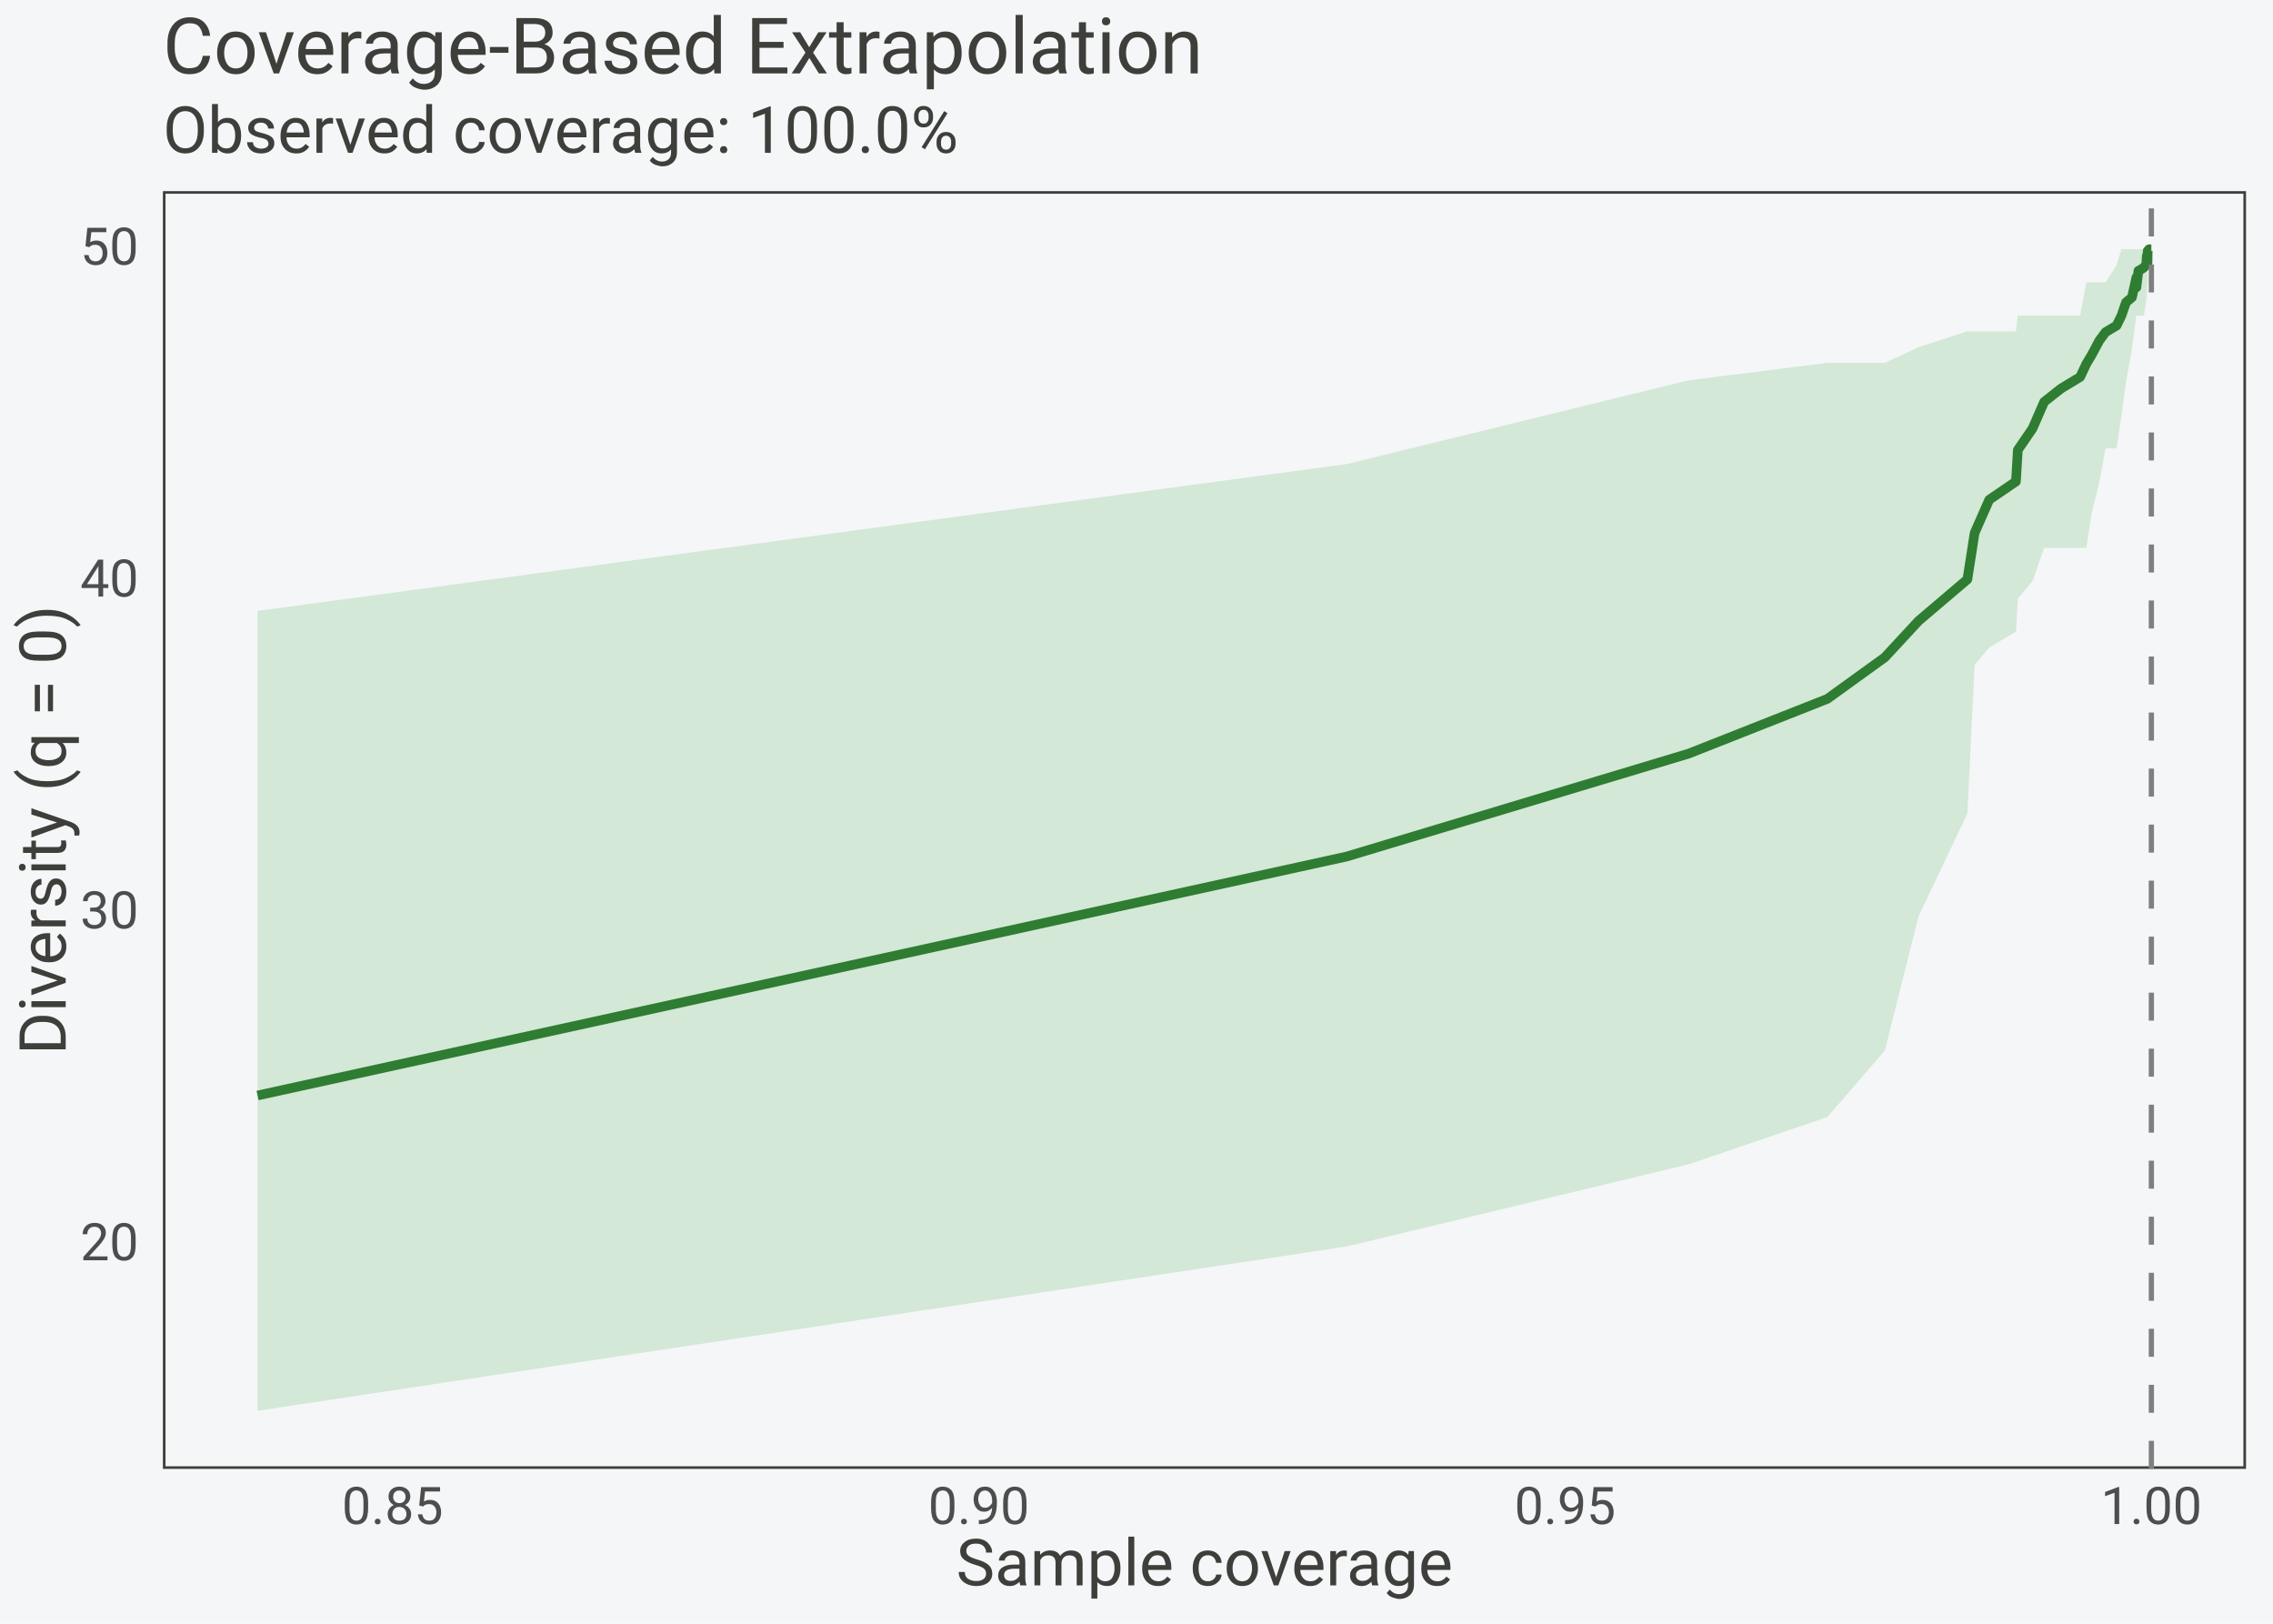
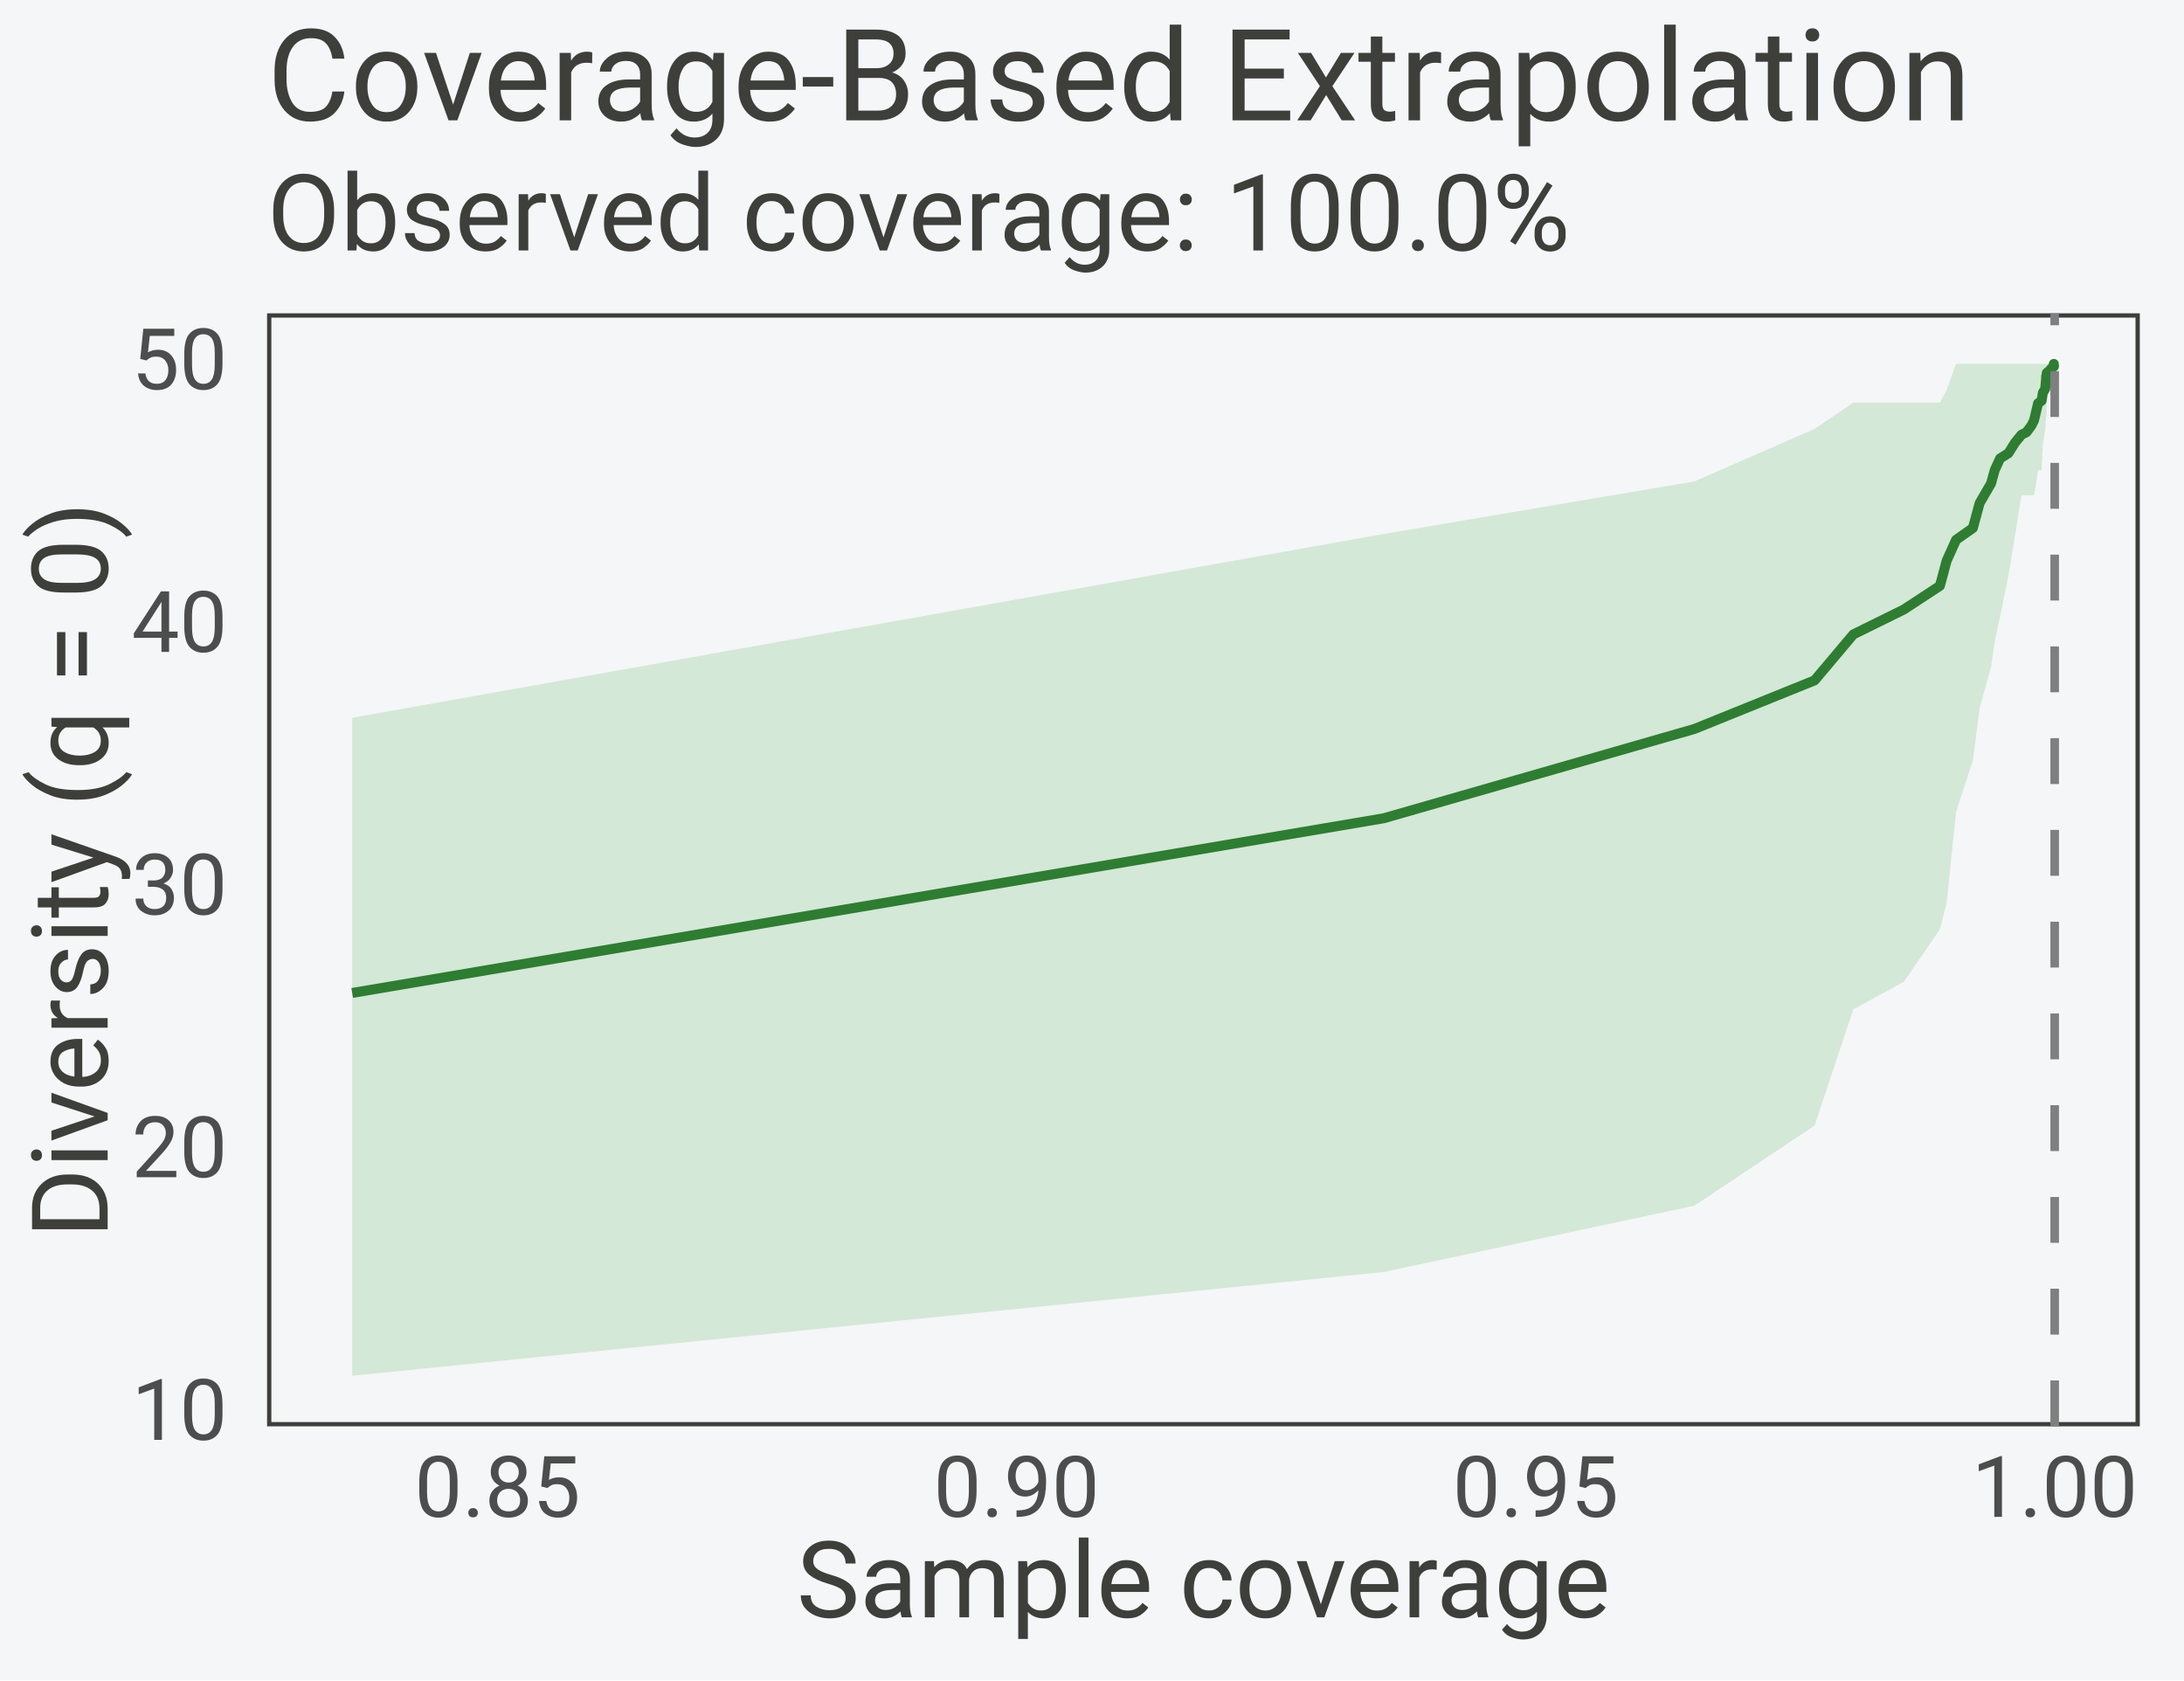
- <svg xmlns="http://www.w3.org/2000/svg" width="504.00pt" height="360.00pt" viewBox="0 0 504.00 360.00">
+ <svg xmlns="http://www.w3.org/2000/svg" width="468.00pt" height="360.00pt" viewBox="0 0 468.00 360.00">
  <g class="svglite">
    <defs>
      <style type="text/css">
    /* theme-aware-processed */
    .svglite line, .svglite polyline, .svglite polygon, .svglite path, .svglite circle {
      fill: none;
      stroke: #3E3F3A;
      stroke-linecap: round;
      stroke-linejoin: round;
      stroke-miterlimit: 10.00;
    }
    .svglite &gt; g &gt; rect {
      fill: none;
      stroke: #3E3F3A;
      stroke-linecap: round;
      stroke-linejoin: round;
      stroke-miterlimit: 10.00;
    }
    .svglite text {
      white-space: pre;
      fill: #3E3F3A;
    }
    .svglite g.glyphgroup path {
      fill: inherit;
      stroke: none;
    }
  </style>
    </defs>
-     <rect width="100%" height="100%" style="stroke: none; fill: #F5F6F8;" />
+     <rect class="svg-bg" width="100%" height="100%" style="stroke: none; fill: #F5F6F8;" />
    <defs>
-       <clipPath id="cpMC4wMHw1MDQuMDB8MC4wMHwzNjAuMDA=">
-         <rect x="0.00" y="0.00" width="504.00" height="360.00" />
+       <clipPath id="cpMC4wMHw0NjguMDB8MC4wMHwzNjAuMDA=">
+         <rect x="0.00" y="0.00" width="468.00" height="360.00" />
      </clipPath>
    </defs>
-     <g clip-path="url(#cpMC4wMHw1MDQuMDB8MC4wMHwzNjAuMDA=)">
-       <rect x="0.00" y="0.00" width="504.00" height="360.00" style="stroke-width: 1.16; stroke: none;" /> fill: #F5F6F8;' /&gt;
+     <g clip-path="url(#cpMC4wMHw0NjguMDB8MC4wMHwzNjAuMDA=)">
+       <rect x="0.00" y="0.00" width="468.00" height="360.00" style="stroke-width: 1.84; stroke: none;" /> fill: #F5F6F8;' /&gt;
</g>
    <defs>
-       <clipPath id="cpMzYuMTJ8NDk4LjAyfDQyLjM4fDMyNS42NQ==">
-         <rect x="36.12" y="42.38" width="461.90" height="283.28" />
+       <clipPath id="cpNTcuMjN8NDU4LjU0fDY3LjEzfDMwNS42MQ==">
+         <rect x="57.23" y="67.13" width="401.30" height="238.48" />
      </clipPath>
    </defs>
-     <g clip-path="url(#cpMzYuMTJ8NDk4LjAyfDQyLjM4fDMyNS42NQ==)">
-       <rect x="36.12" y="42.38" width="461.90" height="283.28" style="stroke-width: 1.16;" />
-       <polygon points="57.11,135.45 298.61,102.89 374.42,84.32 405.18,80.45 417.92,80.45 425.41,76.96 436.23,73.46 437.84,73.46 441.08,73.46 447.00,73.46 447.42,69.97 450.69,69.97 453.26,69.97 456.98,69.97 461.24,69.97 462.62,62.61 463.73,62.61 465.51,62.61 466.87,62.61 469.32,58.75 470.40,55.25 471.41,55.25 472.73,55.25 473.70,55.25 473.72,55.25 474.16,55.25 474.84,55.25 475.39,55.25 475.91,55.25 476.01,55.25 476.11,55.25 476.18,55.25 476.19,55.25 476.21,55.25 476.54,55.25 476.74,55.25 476.88,55.25 476.96,55.25 477.03,55.25 477.03,55.25 477.03,55.25 477.03,55.25 477.03,55.25 477.03,55.25 477.03,55.25 477.03,55.25 477.03,55.25 477.03,55.25 477.03,55.25 477.03,55.25 477.03,55.25 477.03,55.25 477.03,55.25 477.03,55.25 477.03,55.25 477.03,55.25 477.03,55.25 477.03,55.25 477.03,55.25 477.03,55.25 477.03,55.25 477.03,55.25 477.03,55.25 477.03,55.25 477.03,55.25 477.03,55.25 477.03,55.25 477.03,55.25 477.03,55.25 477.03,55.25 477.03,55.25 477.03,55.25 477.03,55.25 477.03,55.25 477.03,55.25 477.03,55.25 477.03,55.25 477.03,55.25 477.03,55.25 477.03,55.25 477.03,55.25 477.03,55.25 477.03,55.25 477.03,55.25 477.03,55.25 477.03,55.25 477.03,55.25 477.03,55.25 477.03,55.25 477.03,55.25 477.03,55.25 477.03,55.25 477.03,55.25 477.03,55.25 477.03,55.25 477.03,55.25 477.03,55.25 477.03,55.25 477.03,55.25 477.03,55.25 477.03,55.25 477.03,55.25 477.03,55.25 477.03,55.25 477.03,55.25 477.03,55.25 477.03,55.25 477.03,55.25 477.03,55.25 477.03,55.25 477.03,55.25 477.03,55.25 477.03,55.25 477.03,55.25 477.03,55.25 477.03,55.25 477.03,55.25 477.03,55.25 477.03,55.25 477.03,55.25 477.03,55.25 477.03,55.25 477.03,55.25 477.03,55.25 477.03,55.25 477.03,55.25 477.03,55.25 477.03,55.25 477.03,55.25 477.03,55.25 477.03,55.25 477.03,55.25 477.03,55.25 477.03,55.25 477.03,55.25 477.03,55.25 477.03,55.25 477.03,55.25 477.03,55.25 477.03,55.25 477.03,55.25 477.03,55.25 477.03,55.25 477.03,55.25 477.03,55.25 477.03,55.25 477.03,55.25 477.03,55.25 477.03,55.25 477.03,55.25 477.03,55.25 477.03,55.25 477.03,55.25 477.03,55.25 477.03,55.25 477.03,55.25 477.03,55.25 477.03,55.25 477.03,55.25 477.03,55.25 477.03,55.25 477.03,55.25 476.96,55.25 476.88,55.25 476.74,55.25 476.54,55.25 476.21,59.12 476.19,62.61 476.18,62.61 476.11,66.47 476.01,62.61 475.91,66.47 475.39,69.97 474.84,69.97 474.16,69.97 473.72,69.97 473.70,69.97 472.73,77.33 471.41,84.68 470.40,92.04 469.32,99.40 466.87,99.40 465.51,106.76 463.73,114.12 462.62,121.47 461.24,121.47 456.98,121.47 453.26,121.47 450.69,128.83 447.42,132.69 447.00,140.05 441.08,143.55 437.84,147.41 436.23,180.34 425.41,203.14 417.92,232.94 405.18,247.66 374.42,258.14 298.61,276.35 57.11,312.78 " style="stroke-width: 0.00; stroke: none; stroke-linecap: butt; fill: #4CAF50; fill-opacity: 0.20;" />
-       <polyline points="57.11,135.45 298.61,102.89 374.42,84.32 405.18,80.45 417.92,80.45 425.41,76.96 436.23,73.46 437.84,73.46 441.08,73.46 447.00,73.46 447.42,69.97 450.69,69.97 453.26,69.97 456.98,69.97 461.24,69.97 462.62,62.61 463.73,62.61 465.51,62.61 466.87,62.61 469.32,58.75 470.40,55.25 471.41,55.25 472.73,55.25 473.70,55.25 473.72,55.25 474.16,55.25 474.84,55.25 475.39,55.25 475.91,55.25 476.01,55.25 476.11,55.25 476.18,55.25 476.19,55.25 476.21,55.25 476.54,55.25 476.74,55.25 476.88,55.25 476.96,55.25 477.03,55.25 477.03,55.25 477.03,55.25 477.03,55.25 477.03,55.25 477.03,55.25 477.03,55.25 477.03,55.25 477.03,55.25 477.03,55.25 477.03,55.25 477.03,55.25 477.03,55.25 477.03,55.25 477.03,55.25 477.03,55.25 477.03,55.25 477.03,55.25 477.03,55.25 477.03,55.25 477.03,55.25 477.03,55.25 477.03,55.25 477.03,55.25 477.03,55.25 477.03,55.25 477.03,55.25 477.03,55.25 477.03,55.25 477.03,55.25 477.03,55.25 477.03,55.25 477.03,55.25 477.03,55.25 477.03,55.25 477.03,55.25 477.03,55.25 477.03,55.25 477.03,55.25 477.03,55.25 477.03,55.25 477.03,55.25 477.03,55.25 477.03,55.25 477.03,55.25 477.03,55.25 477.03,55.25 477.03,55.25 477.03,55.25 477.03,55.25 477.03,55.25 477.03,55.25 477.03,55.25 477.03,55.25 477.03,55.25 477.03,55.25 477.03,55.25 477.03,55.25 477.03,55.25 477.03,55.25 477.03,55.25 477.03,55.25 " style="stroke-width: 1.16; stroke: none; stroke-linecap: butt;" />
-       <polyline points="477.03,55.25 477.03,55.25 477.03,55.25 477.03,55.25 477.03,55.25 477.03,55.25 477.03,55.25 477.03,55.25 477.03,55.25 477.03,55.25 477.03,55.25 477.03,55.25 477.03,55.25 477.03,55.25 477.03,55.25 477.03,55.25 477.03,55.25 477.03,55.25 477.03,55.25 477.03,55.25 477.03,55.25 477.03,55.25 477.03,55.25 477.03,55.25 477.03,55.25 477.03,55.25 477.03,55.25 477.03,55.25 477.03,55.25 477.03,55.25 477.03,55.25 477.03,55.25 477.03,55.25 477.03,55.25 477.03,55.25 477.03,55.25 477.03,55.25 477.03,55.25 477.03,55.25 477.03,55.25 477.03,55.25 477.03,55.25 477.03,55.25 477.03,55.25 477.03,55.25 477.03,55.25 477.03,55.25 477.03,55.25 477.03,55.25 477.03,55.25 477.03,55.25 477.03,55.25 477.03,55.25 477.03,55.25 477.03,55.25 477.03,55.25 477.03,55.25 477.03,55.25 477.03,55.25 477.03,55.25 477.03,55.25 477.03,55.25 476.96,55.25 476.88,55.25 476.74,55.25 476.54,55.25 476.21,59.12 476.19,62.61 476.18,62.61 476.11,66.47 476.01,62.61 475.91,66.47 475.39,69.97 474.84,69.97 474.16,69.97 473.72,69.97 473.70,69.97 472.73,77.33 471.41,84.68 470.40,92.04 469.32,99.40 466.87,99.40 465.51,106.76 463.73,114.12 462.62,121.47 461.24,121.47 456.98,121.47 453.26,121.47 450.69,128.83 447.42,132.69 447.00,140.05 441.08,143.55 437.84,147.41 436.23,180.34 425.41,203.14 417.92,232.94 405.18,247.66 374.42,258.14 298.61,276.35 57.11,312.78 " style="stroke-width: 1.16; stroke: none; stroke-linecap: butt;" />
-       <polyline points="57.11,242.88 298.61,189.90 374.42,167.09 405.18,154.95 417.92,145.75 425.41,137.66 436.23,128.46 437.84,118.16 441.08,110.80 447.00,106.76 447.42,99.77 450.69,94.99 453.26,89.10 456.98,86.16 461.24,83.58 462.62,80.64 463.73,78.80 465.51,75.49 466.87,73.65 469.32,72.18 470.40,69.97 471.41,67.03 472.73,65.92 473.70,61.51 473.72,63.71 474.16,60.04 474.84,59.67 475.39,59.30 475.91,58.56 476.01,56.72 476.11,58.56 476.18,56.36 476.19,58.20 476.21,55.62 476.54,55.25 476.74,55.25 476.88,55.25 476.96,55.25 477.03,55.25 477.03,55.25 477.03,55.25 477.03,55.25 477.03,55.25 477.03,55.25 477.03,55.25 477.03,55.25 477.03,55.25 477.03,55.25 477.03,55.25 477.03,55.25 477.03,55.25 477.03,55.25 477.03,55.25 477.03,55.25 477.03,55.25 477.03,55.25 477.03,55.25 477.03,55.25 477.03,55.25 477.03,55.25 477.03,55.25 477.03,55.25 477.03,55.25 477.03,55.25 477.03,55.25 477.03,55.25 477.03,55.25 477.03,55.25 477.03,55.25 477.03,55.25 477.03,55.25 477.03,55.25 477.03,55.25 477.03,55.25 477.03,55.25 477.03,55.25 477.03,55.25 477.03,55.25 477.03,55.25 477.03,55.25 477.03,55.25 477.03,55.25 477.03,55.25 477.03,55.25 477.03,55.25 477.03,55.25 477.03,55.25 477.03,55.25 477.03,55.25 477.03,55.25 477.03,55.25 477.03,55.25 477.03,55.25 477.03,55.25 477.03,55.25 477.03,55.25 477.03,55.25 477.03,55.25 477.03,55.25 477.03,55.25 " style="stroke-width: 2.13; stroke: #2E7D32; stroke-linecap: butt;" />
-       <line x1="477.03" y1="325.65" x2="477.03" y2="42.38" style="stroke-width: 1.16; stroke: #7F7F7F; stroke-dasharray: 6.21,6.21; stroke-linecap: butt;" />
+     <g clip-path="url(#cpNTcuMjN8NDU4LjU0fDY3LjEzfDMwNS42MQ==)">
+       <rect x="57.23" y="67.13" width="401.30" height="238.48" style="stroke-width: 1.84;" />
+       <polygon points="75.47,153.80 296.53,114.41 363.08,103.15 388.84,91.90 397.14,86.27 407.97,86.27 415.70,86.27 417.13,83.60 419.16,77.97 422.76,77.97 424.21,77.97 426.66,77.97 427.43,77.97 428.58,77.97 430.38,77.97 431.79,77.97 433.16,77.97 434.25,77.97 435.30,77.97 435.86,77.97 436.33,77.97 436.73,77.97 437.49,77.97 437.75,77.97 438.25,77.97 438.43,77.97 438.48,77.97 438.57,77.97 438.58,77.97 438.85,77.97 439.23,77.97 439.43,77.97 439.56,77.97 439.69,77.97 439.77,77.97 439.95,77.97 440.02,77.97 440.08,77.97 440.09,77.97 440.09,77.97 440.10,77.97 440.13,77.97 440.15,77.97 440.25,77.97 440.25,77.97 440.29,77.97 440.29,77.97 440.29,77.97 440.29,77.97 440.29,77.97 440.29,77.97 440.29,77.97 440.29,77.97 440.29,77.97 440.29,77.97 440.29,77.97 440.29,77.97 440.29,77.97 440.29,77.97 440.29,77.97 440.29,77.97 440.29,77.97 440.29,77.97 440.29,77.97 440.29,77.97 440.29,77.97 440.29,77.97 440.29,77.97 440.29,77.97 440.29,77.97 440.29,77.97 440.29,77.97 440.29,77.97 440.29,77.97 440.29,77.97 440.29,77.97 440.29,77.97 440.29,77.97 440.29,77.97 440.29,77.97 440.29,77.97 440.29,77.97 440.29,77.97 440.29,77.97 440.29,77.97 440.29,77.97 440.29,77.97 440.29,77.97 440.29,77.97 440.29,77.97 440.29,77.97 440.29,77.97 440.29,77.97 440.29,77.97 440.29,77.97 440.29,77.97 440.29,77.97 440.29,77.97 440.29,77.97 440.29,77.97 440.29,77.97 440.29,77.97 440.29,77.97 440.29,77.97 440.29,77.97 440.29,77.97 440.29,77.97 440.29,77.97 440.29,77.97 440.29,77.97 440.29,77.97 440.29,77.97 440.29,77.97 440.29,77.97 440.29,77.97 440.29,77.97 440.29,77.97 440.29,77.97 440.29,77.97 440.29,77.97 440.29,77.97 440.29,77.97 440.29,77.97 440.29,77.97 440.29,77.97 440.29,77.97 440.29,77.97 440.29,77.97 440.29,77.97 440.29,77.97 440.29,77.97 440.29,77.97 440.29,77.97 440.29,77.97 440.29,77.97 440.29,77.97 440.29,77.97 440.29,77.97 440.29,77.97 440.29,77.97 440.29,77.97 440.29,77.97 440.29,77.97 440.29,77.97 440.29,77.97 440.29,77.97 440.29,77.97 440.29,77.97 440.29,77.97 440.29,77.97 440.29,77.97 440.29,77.97 440.29,77.97 440.29,77.97 440.29,77.97 440.25,77.97 440.25,77.97 440.15,80.92 440.13,83.60 440.10,77.97 440.09,80.92 440.09,80.92 440.08,80.92 440.02,83.60 439.95,83.60 439.77,83.60 439.69,83.60 439.56,83.60 439.43,83.60 439.23,83.60 438.85,83.60 438.58,86.55 438.57,89.22 438.48,89.22 438.43,89.22 438.25,92.18 437.75,95.13 437.49,100.76 436.73,100.76 436.33,103.43 435.86,106.11 435.30,106.11 434.25,106.11 433.16,106.11 431.79,114.69 430.38,123.27 428.58,132.13 427.43,137.48 426.66,142.83 424.21,151.69 422.76,162.94 419.16,173.92 417.13,193.47 415.70,199.10 407.97,210.35 397.14,216.26 388.84,241.16 363.08,258.33 296.53,272.54 75.47,294.77 " style="stroke-width: 0.00; stroke: none; stroke-linecap: butt; fill: #4CAF50; fill-opacity: 0.20;" />
+       <polyline points="75.47,153.80 296.53,114.41 363.08,103.15 388.84,91.90 397.14,86.27 407.97,86.27 415.70,86.27 417.13,83.60 419.16,77.97 422.76,77.97 424.21,77.97 426.66,77.97 427.43,77.97 428.58,77.97 430.38,77.97 431.79,77.97 433.16,77.97 434.25,77.97 435.30,77.97 435.86,77.97 436.33,77.97 436.73,77.97 437.49,77.97 437.75,77.97 438.25,77.97 438.43,77.97 438.48,77.97 438.57,77.97 438.58,77.97 438.85,77.97 439.23,77.97 439.43,77.97 439.56,77.97 439.69,77.97 439.77,77.97 439.95,77.97 440.02,77.97 440.08,77.97 440.09,77.97 440.09,77.97 440.10,77.97 440.13,77.97 440.15,77.97 440.25,77.97 440.25,77.97 440.29,77.97 440.29,77.97 440.29,77.97 440.29,77.97 440.29,77.97 440.29,77.97 440.29,77.97 440.29,77.97 440.29,77.97 440.29,77.97 440.29,77.97 440.29,77.97 440.29,77.97 440.29,77.97 440.29,77.97 440.29,77.97 440.29,77.97 440.29,77.97 440.29,77.97 440.29,77.97 440.29,77.97 440.29,77.97 440.29,77.97 440.29,77.97 440.29,77.97 440.29,77.97 440.29,77.97 440.29,77.97 440.29,77.97 440.29,77.97 440.29,77.97 440.29,77.97 440.29,77.97 440.29,77.97 440.29,77.97 440.29,77.97 440.29,77.97 440.29,77.97 440.29,77.97 440.29,77.97 440.29,77.97 440.29,77.97 440.29,77.97 440.29,77.97 440.29,77.97 440.29,77.97 440.29,77.97 440.29,77.97 440.29,77.97 440.29,77.97 440.29,77.97 440.29,77.97 440.29,77.97 440.29,77.97 440.29,77.97 " style="stroke-width: 1.84; stroke: none; stroke-linecap: butt;" />
+       <polyline points="440.29,77.97 440.29,77.97 440.29,77.97 440.29,77.97 440.29,77.97 440.29,77.97 440.29,77.97 440.29,77.97 440.29,77.97 440.29,77.97 440.29,77.97 440.29,77.97 440.29,77.97 440.29,77.97 440.29,77.97 440.29,77.97 440.29,77.97 440.29,77.97 440.29,77.97 440.29,77.97 440.29,77.97 440.29,77.97 440.29,77.97 440.29,77.97 440.29,77.97 440.29,77.97 440.29,77.97 440.29,77.97 440.29,77.97 440.29,77.97 440.29,77.97 440.29,77.97 440.29,77.97 440.29,77.97 440.29,77.97 440.29,77.97 440.29,77.97 440.29,77.97 440.29,77.97 440.29,77.97 440.29,77.97 440.29,77.97 440.29,77.97 440.29,77.97 440.29,77.97 440.29,77.97 440.29,77.97 440.29,77.97 440.29,77.97 440.29,77.97 440.29,77.97 440.29,77.97 440.29,77.97 440.29,77.97 440.29,77.97 440.25,77.97 440.25,77.97 440.15,80.92 440.13,83.60 440.10,77.97 440.09,80.92 440.09,80.92 440.08,80.92 440.02,83.60 439.95,83.60 439.77,83.60 439.69,83.60 439.56,83.60 439.43,83.60 439.23,83.60 438.85,83.60 438.58,86.55 438.57,89.22 438.48,89.22 438.43,89.22 438.25,92.18 437.75,95.13 437.49,100.76 436.73,100.76 436.33,103.43 435.86,106.11 435.30,106.11 434.25,106.11 433.16,106.11 431.79,114.69 430.38,123.27 428.58,132.13 427.43,137.48 426.66,142.83 424.21,151.69 422.76,162.94 419.16,173.92 417.13,193.47 415.70,199.10 407.97,210.35 397.14,216.26 388.84,241.16 363.08,258.33 296.53,272.54 75.47,294.77 " style="stroke-width: 1.84; stroke: none; stroke-linecap: butt;" />
+       <polyline points="75.47,212.75 296.53,175.32 363.08,156.19 388.84,145.78 397.14,135.93 407.97,130.59 415.70,125.52 417.13,120.17 419.16,115.67 422.76,113.14 424.21,107.79 426.66,103.57 427.43,100.76 428.58,98.23 430.38,97.10 431.79,94.85 433.16,93.16 434.25,92.60 435.30,91.19 435.86,90.07 436.33,88.10 436.73,86.41 437.49,85.85 437.75,84.16 438.25,83.32 438.43,81.35 438.48,80.50 438.57,81.06 438.58,79.94 438.85,79.66 439.23,79.66 439.43,79.09 439.56,79.09 439.69,78.81 439.77,78.81 439.95,78.53 440.02,78.53 440.08,78.25 440.09,78.25 440.09,78.25 440.10,77.97 440.13,78.53 440.15,78.25 440.25,77.97 440.25,77.97 440.29,77.97 440.29,77.97 440.29,77.97 440.29,77.97 440.29,77.97 440.29,77.97 440.29,77.97 440.29,77.97 440.29,77.97 440.29,77.97 440.29,77.97 440.29,77.97 440.29,77.97 440.29,77.97 440.29,77.97 440.29,77.97 440.29,77.97 440.29,77.97 440.29,77.97 440.29,77.97 440.29,77.97 440.29,77.97 440.29,77.97 440.29,77.97 440.29,77.97 440.29,77.97 440.29,77.97 440.29,77.97 440.29,77.97 440.29,77.97 440.29,77.97 440.29,77.97 440.29,77.97 440.29,77.97 440.29,77.97 440.29,77.97 440.29,77.97 440.29,77.97 440.29,77.97 440.29,77.97 440.29,77.97 440.29,77.97 440.29,77.97 440.29,77.97 440.29,77.97 440.29,77.97 440.29,77.97 440.29,77.97 440.29,77.97 440.29,77.97 440.29,77.97 440.29,77.97 440.29,77.97 440.29,77.97 440.29,77.97 " style="stroke-width: 2.13; stroke: #2E7D32; stroke-linecap: butt;" />
+       <line x1="440.29" y1="305.61" x2="440.29" y2="67.13" style="stroke-width: 1.84; stroke: #7F7F7F; stroke-dasharray: 9.83,9.83; stroke-linecap: butt;" />
    </g>
-     <g clip-path="url(#cpMC4wMHw1MDQuMDB8MC4wMHwzNjAuMDA=)">
-       <text x="30.74" y="279.42" text-anchor="end" style="font-size: 0.96em;fill: #4D4D4D; font-family: &quot;Roboto&quot;, -apple-system, BlinkMacSystemFont, &quot;Segoe UI&quot;, system-ui, sans-serif;">20</text>
-       <text x="30.74" y="205.84" text-anchor="end" style="font-size: 0.96em;fill: #4D4D4D; font-family: &quot;Roboto&quot;, -apple-system, BlinkMacSystemFont, &quot;Segoe UI&quot;, system-ui, sans-serif;">30</text>
-       <text x="30.74" y="132.27" text-anchor="end" style="font-size: 0.96em;fill: #4D4D4D; font-family: &quot;Roboto&quot;, -apple-system, BlinkMacSystemFont, &quot;Segoe UI&quot;, system-ui, sans-serif;">40</text>
-       <text x="30.74" y="58.69" text-anchor="end" style="font-size: 0.96em;fill: #4D4D4D; font-family: &quot;Roboto&quot;, -apple-system, BlinkMacSystemFont, &quot;Segoe UI&quot;, system-ui, sans-serif;">50</text>
-       <text x="87.04" y="337.90" text-anchor="middle" style="font-size: 0.96em;fill: #4D4D4D; font-family: &quot;Roboto&quot;, -apple-system, BlinkMacSystemFont, &quot;Segoe UI&quot;, system-ui, sans-serif;">0.85</text>
-       <text x="217.04" y="337.90" text-anchor="middle" style="font-size: 0.96em;fill: #4D4D4D; font-family: &quot;Roboto&quot;, -apple-system, BlinkMacSystemFont, &quot;Segoe UI&quot;, system-ui, sans-serif;">0.90</text>
-       <text x="347.03" y="337.90" text-anchor="middle" style="font-size: 0.96em;fill: #4D4D4D; font-family: &quot;Roboto&quot;, -apple-system, BlinkMacSystemFont, &quot;Segoe UI&quot;, system-ui, sans-serif;">0.95</text>
-       <text x="477.03" y="337.90" text-anchor="middle" style="font-size: 0.96em;fill: #4D4D4D; font-family: &quot;Roboto&quot;, -apple-system, BlinkMacSystemFont, &quot;Segoe UI&quot;, system-ui, sans-serif;">1.00</text>
-       <text x="267.07" y="351.50" text-anchor="middle" style="font-size: 1.2em; font-family: &quot;Roboto&quot;, -apple-system, BlinkMacSystemFont, &quot;Segoe UI&quot;, system-ui, sans-serif;">Sample coverage</text>
-       <text transform="translate(14.57,184.01) rotate(-90)" text-anchor="middle" style="font-size: 1.2em; font-family: &quot;Roboto&quot;, -apple-system, BlinkMacSystemFont, &quot;Segoe UI&quot;, system-ui, sans-serif;">Diversity (q = 0)</text>
-       <text x="36.12" y="33.88" style="font-size: 1.2em; font-family: &quot;Roboto&quot;, -apple-system, BlinkMacSystemFont, &quot;Segoe UI&quot;, system-ui, sans-serif;">Observed coverage: 100.0%</text>
-       <text x="36.12" y="16.28" style="font-size: 1.44em; font-family: &quot;Roboto&quot;, -apple-system, BlinkMacSystemFont, &quot;Segoe UI&quot;, system-ui, sans-serif;">Coverage-Based Extrapolation</text>
+     <g clip-path="url(#cpMC4wMHw0NjguMDB8MC4wMHwzNjAuMDA=)">
+       <text x="48.71" y="308.50" text-anchor="end" style="font-size: 1.52em;fill: #4D4D4D; font-family: &quot;Roboto&quot;, -apple-system, BlinkMacSystemFont, &quot;Segoe UI&quot;, system-ui, sans-serif;">10</text>
+       <text x="48.71" y="252.23" text-anchor="end" style="font-size: 1.52em;fill: #4D4D4D; font-family: &quot;Roboto&quot;, -apple-system, BlinkMacSystemFont, &quot;Segoe UI&quot;, system-ui, sans-serif;">20</text>
+       <text x="48.71" y="195.95" text-anchor="end" style="font-size: 1.52em;fill: #4D4D4D; font-family: &quot;Roboto&quot;, -apple-system, BlinkMacSystemFont, &quot;Segoe UI&quot;, system-ui, sans-serif;">30</text>
+       <text x="48.71" y="139.68" text-anchor="end" style="font-size: 1.52em;fill: #4D4D4D; font-family: &quot;Roboto&quot;, -apple-system, BlinkMacSystemFont, &quot;Segoe UI&quot;, system-ui, sans-serif;">40</text>
+       <text x="48.71" y="83.41" text-anchor="end" style="font-size: 1.52em;fill: #4D4D4D; font-family: &quot;Roboto&quot;, -apple-system, BlinkMacSystemFont, &quot;Segoe UI&quot;, system-ui, sans-serif;">50</text>
+       <text x="106.60" y="325.00" text-anchor="middle" style="font-size: 1.52em;fill: #4D4D4D; font-family: &quot;Roboto&quot;, -apple-system, BlinkMacSystemFont, &quot;Segoe UI&quot;, system-ui, sans-serif;">0.85</text>
+       <text x="217.83" y="325.00" text-anchor="middle" style="font-size: 1.52em;fill: #4D4D4D; font-family: &quot;Roboto&quot;, -apple-system, BlinkMacSystemFont, &quot;Segoe UI&quot;, system-ui, sans-serif;">0.90</text>
+       <text x="329.06" y="325.00" text-anchor="middle" style="font-size: 1.52em;fill: #4D4D4D; font-family: &quot;Roboto&quot;, -apple-system, BlinkMacSystemFont, &quot;Segoe UI&quot;, system-ui, sans-serif;">0.95</text>
+       <text x="440.29" y="325.00" text-anchor="middle" style="font-size: 1.52em;fill: #4D4D4D; font-family: &quot;Roboto&quot;, -apple-system, BlinkMacSystemFont, &quot;Segoe UI&quot;, system-ui, sans-serif;">1.00</text>
+       <text x="257.88" y="346.53" text-anchor="middle" style="font-size: 1.9em; font-family: &quot;Roboto&quot;, -apple-system, BlinkMacSystemFont, &quot;Segoe UI&quot;, system-ui, sans-serif;">Sample coverage</text>
+       <text transform="translate(23.07,186.37) rotate(-90)" text-anchor="middle" style="font-size: 1.9em; font-family: &quot;Roboto&quot;, -apple-system, BlinkMacSystemFont, &quot;Segoe UI&quot;, system-ui, sans-serif;">Diversity (q = 0)</text>
+       <text x="57.23" y="53.66" style="font-size: 1.9em; font-family: &quot;Roboto&quot;, -apple-system, BlinkMacSystemFont, &quot;Segoe UI&quot;, system-ui, sans-serif;">Observed coverage: 100.0%</text>
+       <text x="57.23" y="25.79" style="font-size: 2.28em; font-family: &quot;Roboto&quot;, -apple-system, BlinkMacSystemFont, &quot;Segoe UI&quot;, system-ui, sans-serif;">Coverage-Based Extrapolation</text>
    </g>
  </g>
</svg>
